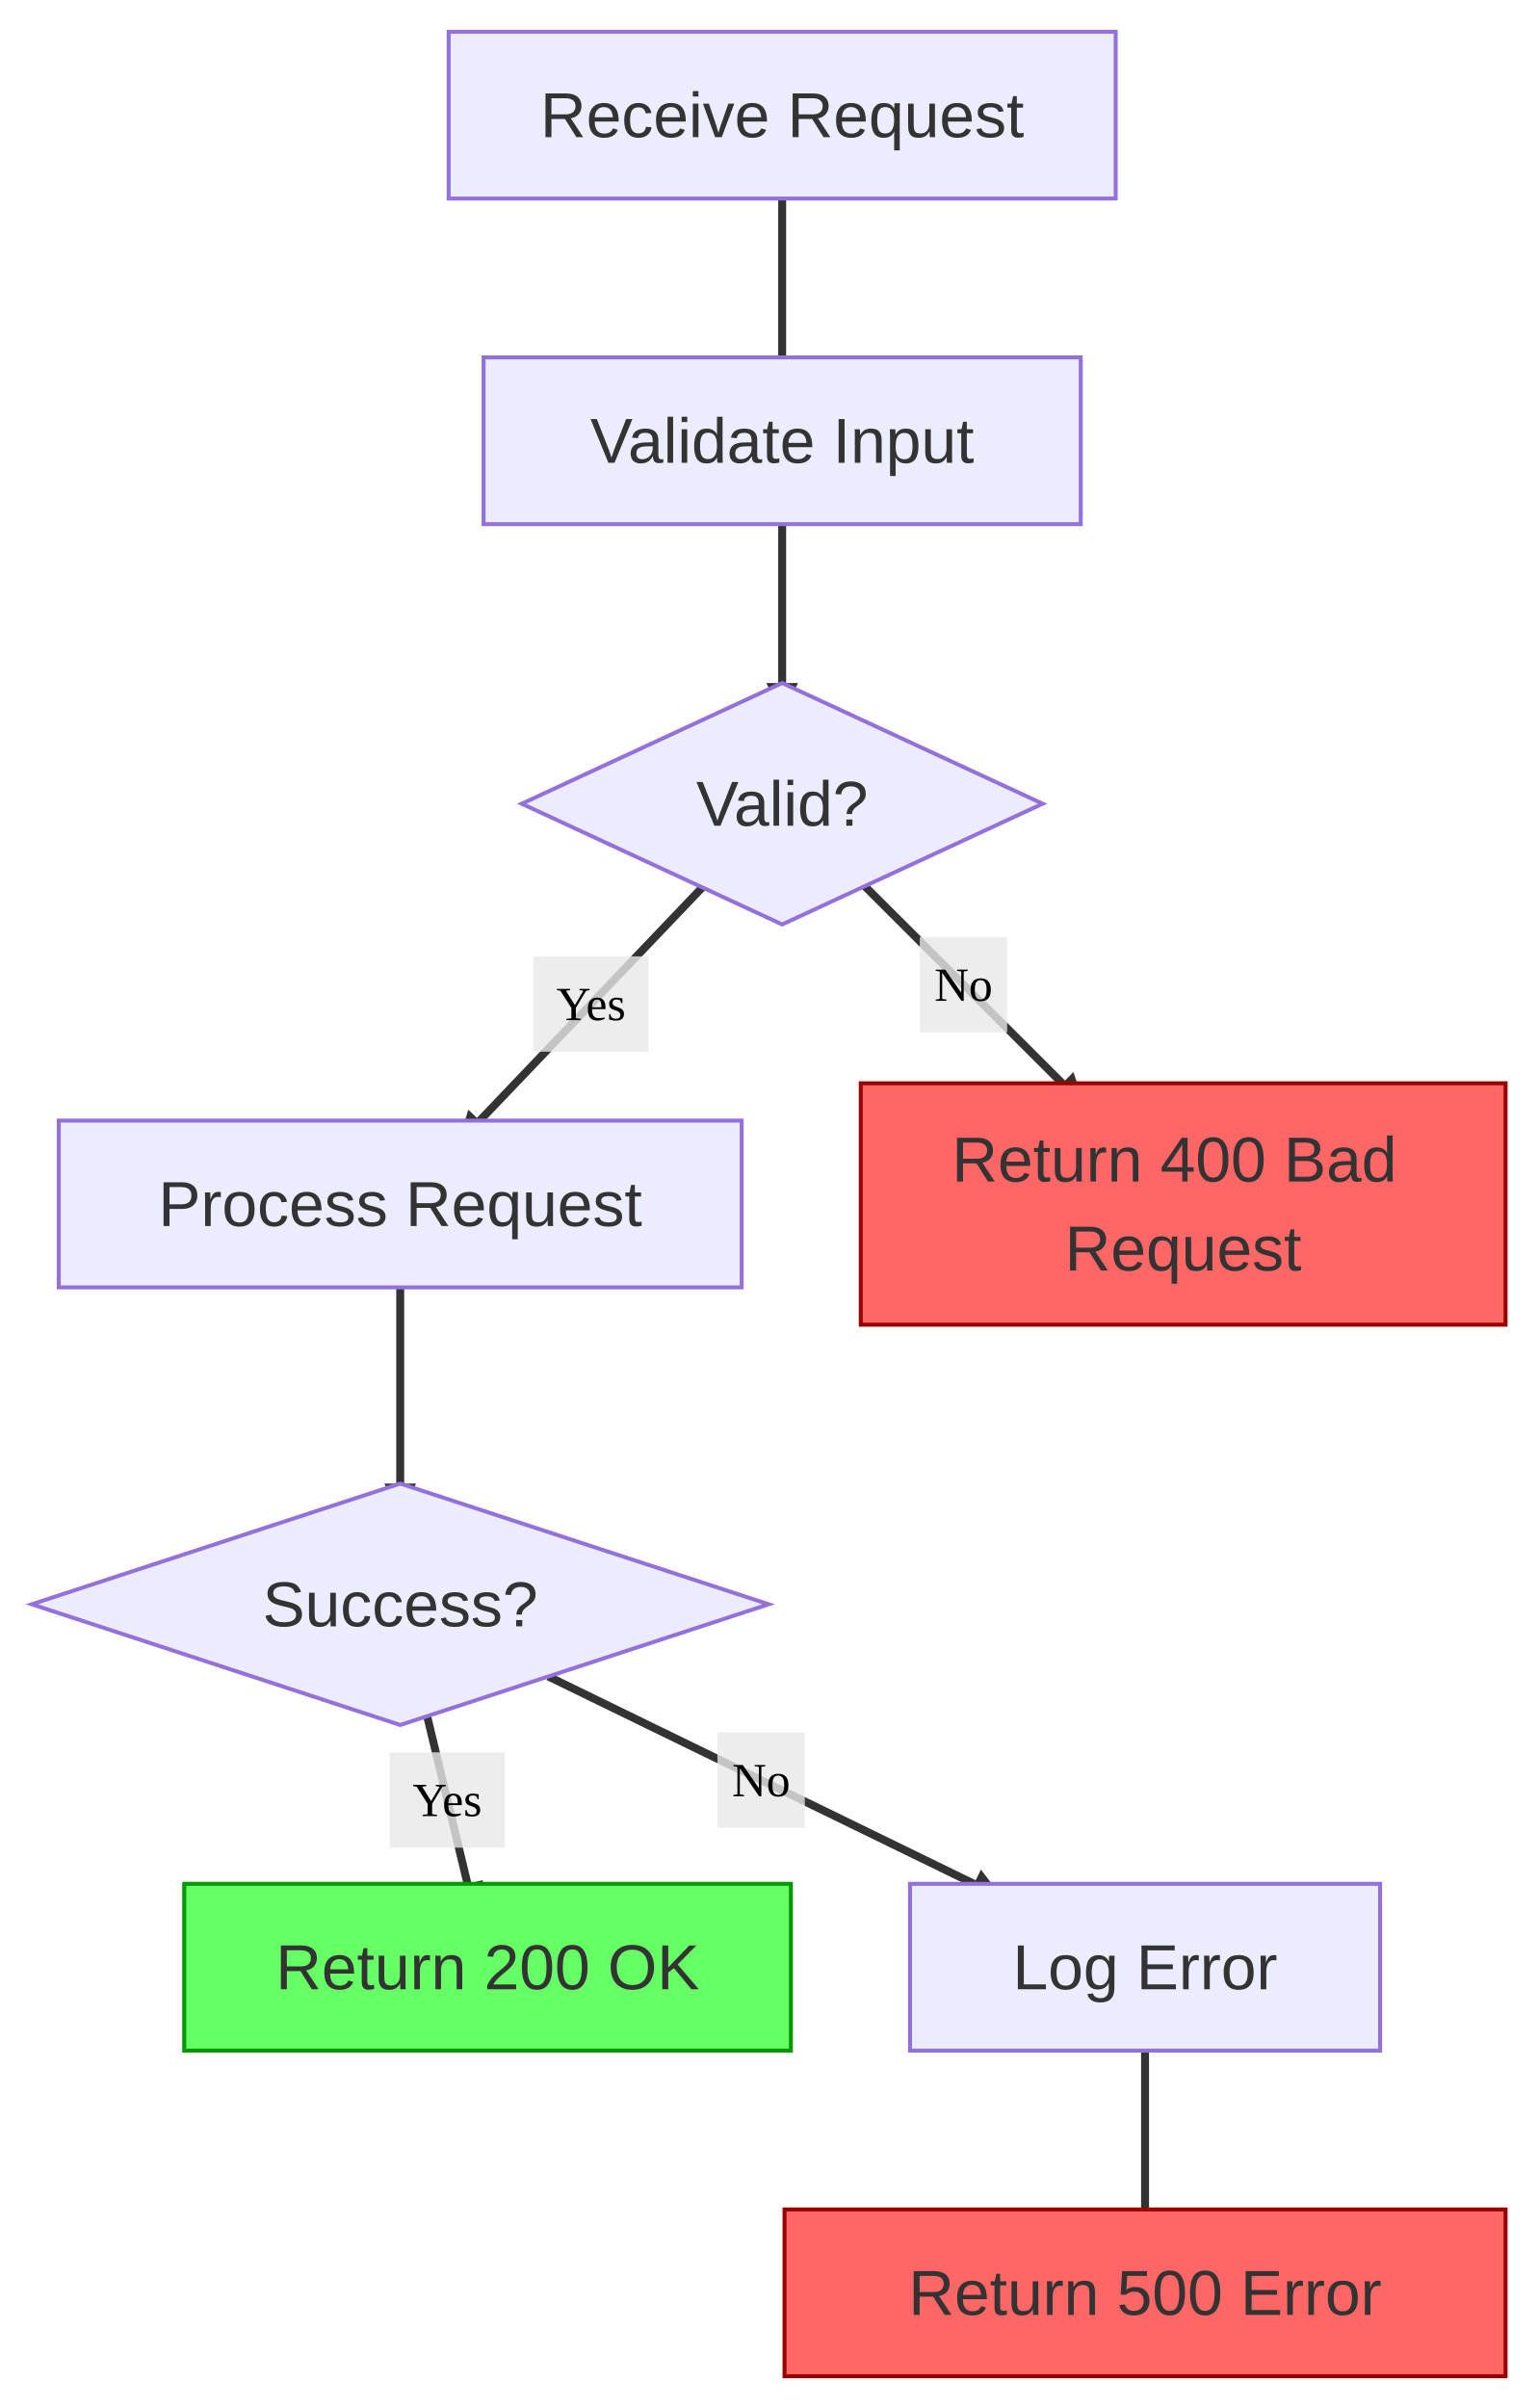
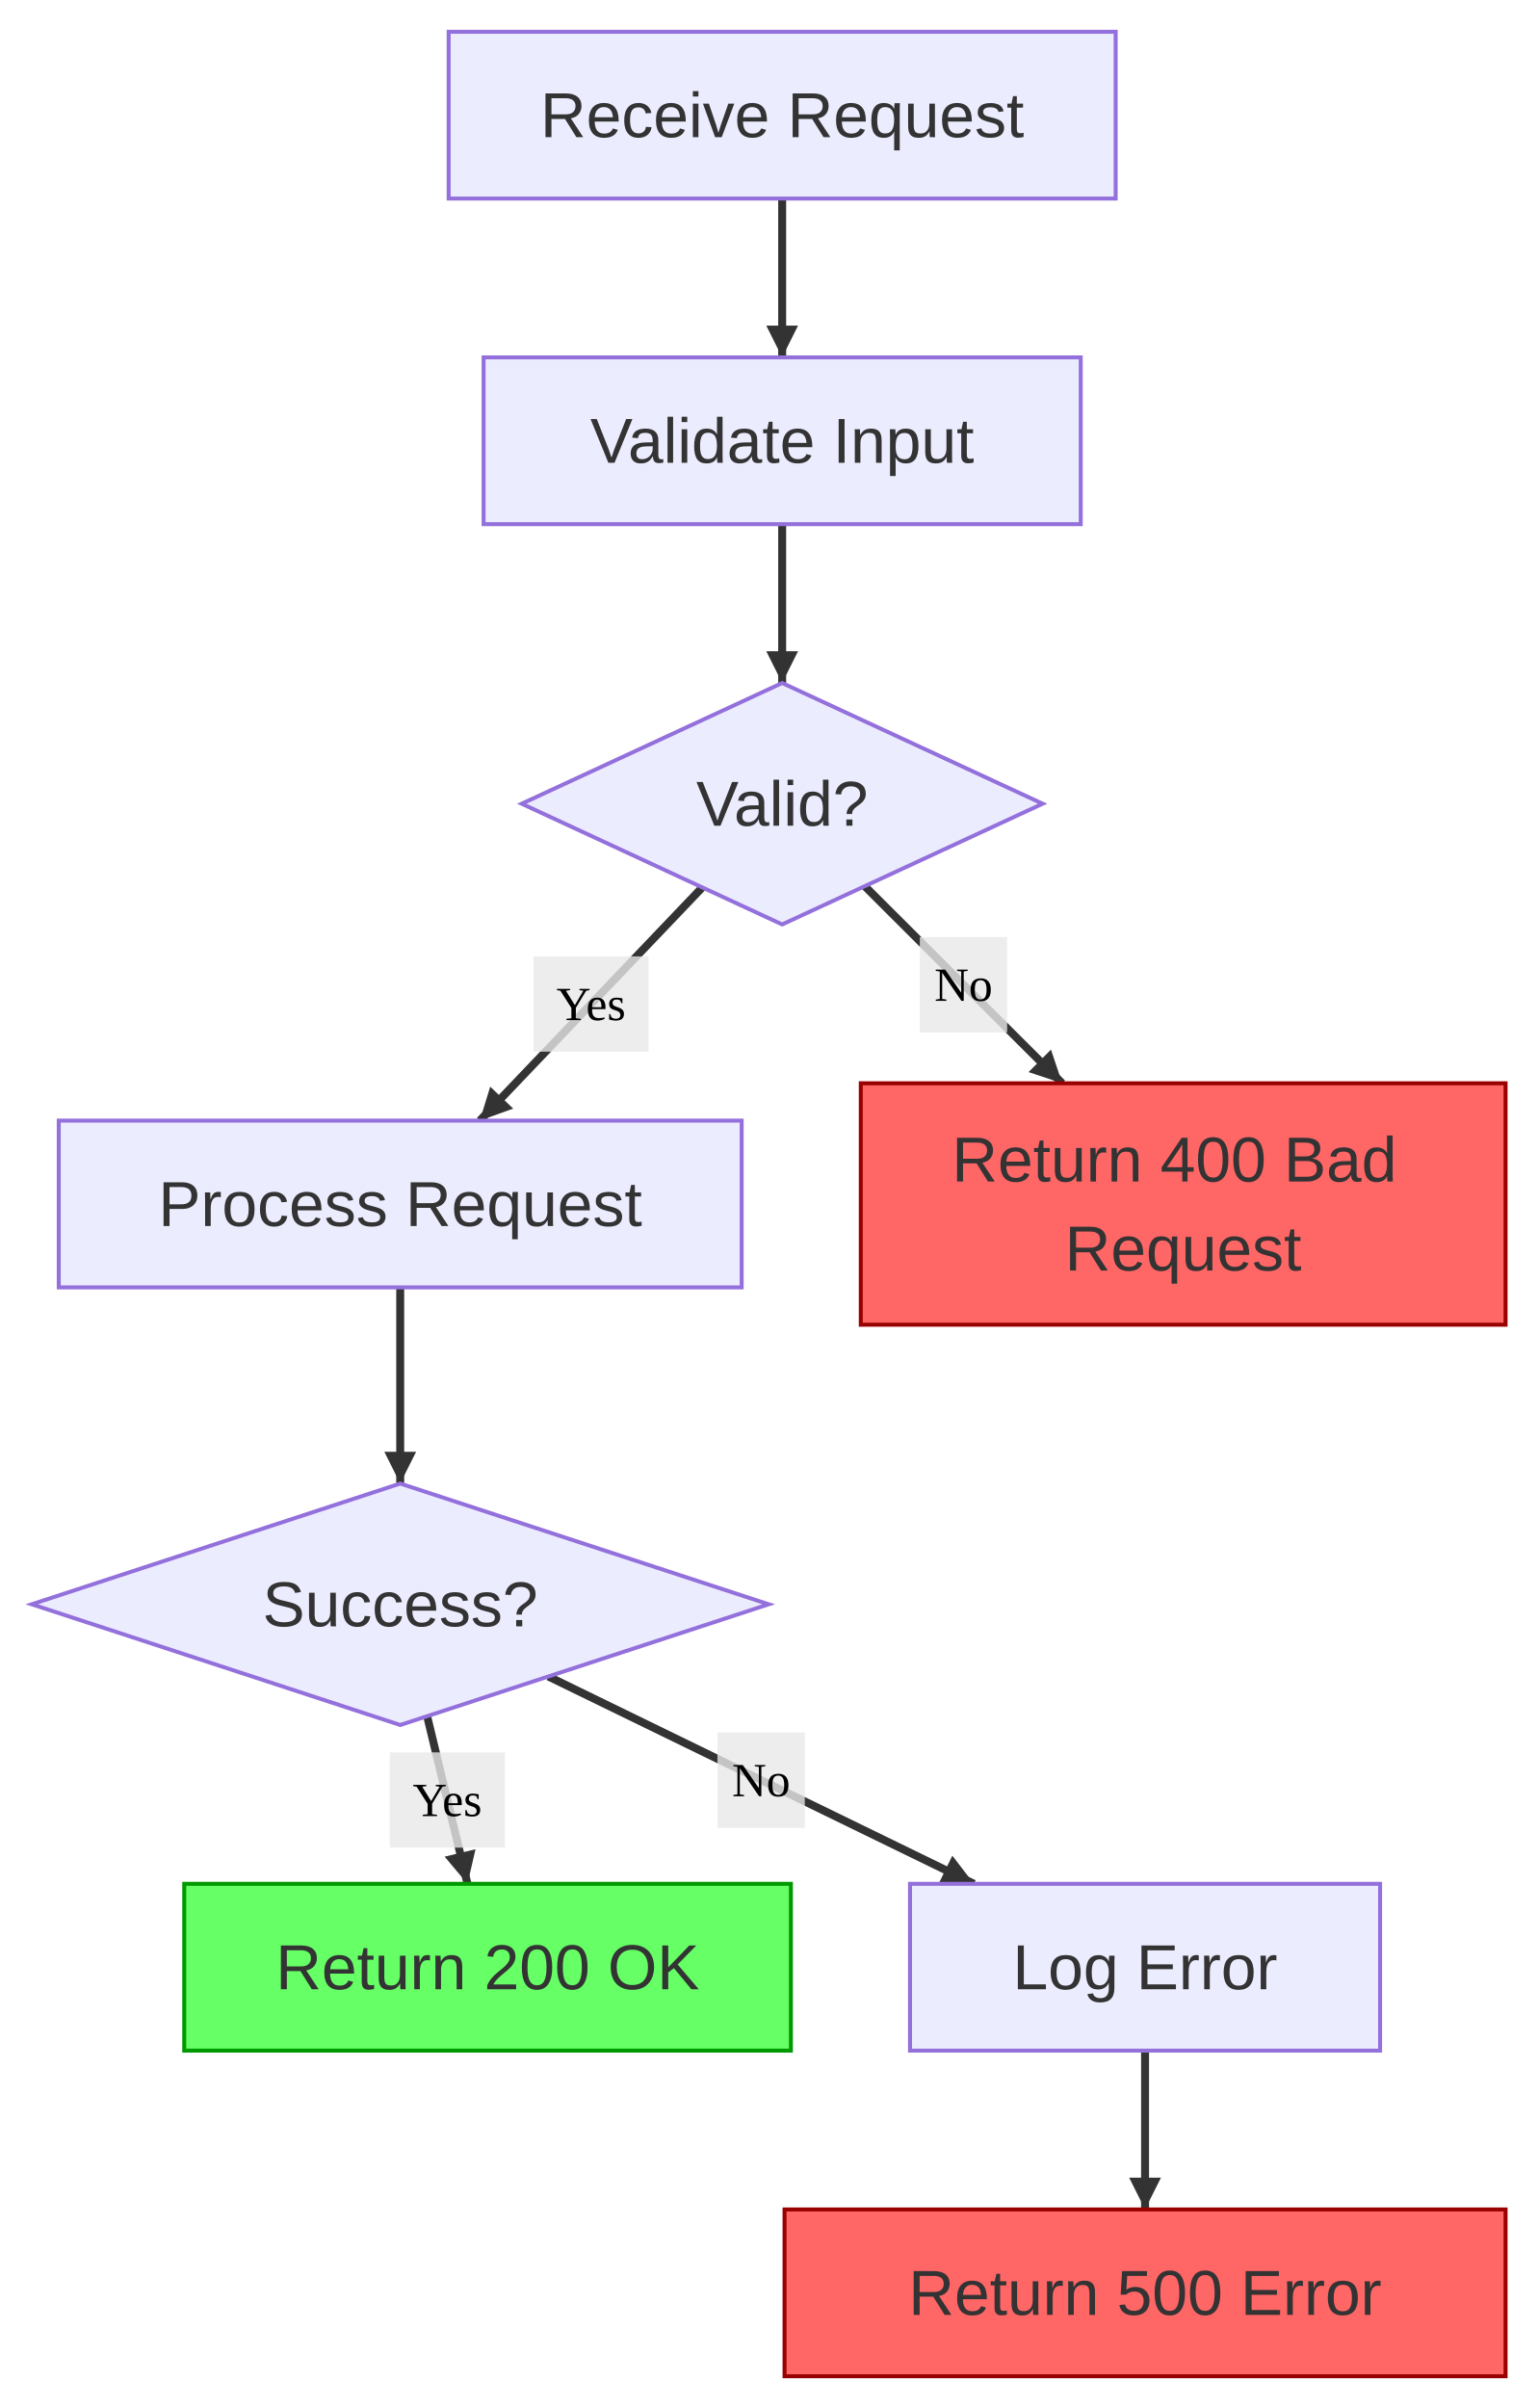
<svg xmlns="http://www.w3.org/2000/svg" viewBox="-8.0 -8.0 387.2 606.4" width="387.2" height="606.4" style="background-color: white">
  <defs>
-     <marker id="arrow" viewBox="0 0 10 10" markerWidth="8" markerHeight="8" refX="0" refY="5" orient="auto" markerUnits="userSpaceOnUse">
+     <marker id="arrow" viewBox="0 0 10 10" markerWidth="8" markerHeight="8" refX="10" refY="5" orient="auto" markerUnits="userSpaceOnUse">
      <path d="M 0 0 L 10 5 L 0 10 z" fill="#333333" />
    </marker>
    <marker id="circle-end" viewBox="0 0 10 10" markerWidth="8" markerHeight="8" refX="10" refY="5" orient="auto" markerUnits="userSpaceOnUse">
      <circle cx="5" cy="5" r="5" fill="#333333" />
    </marker>
    <marker id="cross-end" viewBox="0 0 11 11" markerWidth="8" markerHeight="8" refX="10" refY="5.5" orient="auto" markerUnits="userSpaceOnUse">
      <path d="M 1,1 l 9,9 M 10,1 l -9,9" stroke="#333333" stroke-width="2" />
    </marker>
-     <marker id="arrow-reverse" viewBox="0 0 10 10" markerWidth="8" markerHeight="8" refX="0" refY="5" orient="auto-start-reverse" markerUnits="userSpaceOnUse">
+     <marker id="arrow-reverse" viewBox="0 0 10 10" markerWidth="8" markerHeight="8" refX="10" refY="5" orient="auto-start-reverse" markerUnits="userSpaceOnUse">
      <path d="M 0 0 L 10 5 L 0 10 z" fill="#333333" />
    </marker>
  </defs>
  <style>.node rect, .node polygon, .node circle, .node &gt; path, .node line { fill: #ECECFF; stroke: #9370DB; stroke-width: 1; }
.node text { fill: #333333; font-family: "trebuchet ms", verdana, arial, sans-serif, "Apple Color Emoji", "Segoe UI Emoji", "Noto Color Emoji", "Twemoji Mozilla"; font-size: 16px; }
.edge path { fill: none; stroke: #333333; }
.edge text { fill: #333333; font-family: "trebuchet ms", verdana, arial, sans-serif, "Apple Color Emoji", "Segoe UI Emoji", "Noto Color Emoji", "Twemoji Mozilla"; font-size: 12px; }
.subgraph rect { fill: #ffffde; stroke: #aaaa33; stroke-width: 1; opacity: 0.5; }
.subgraph text { fill: #333333; font-family: "trebuchet ms", verdana, arial, sans-serif, "Apple Color Emoji", "Segoe UI Emoji", "Noto Color Emoji", "Twemoji Mozilla"; font-size: 12px; font-weight: bold; }
</style>
  <g class="edge" data-edge-source="A" data-edge-target="B">
    <path d="M189.0,42.0 L189.0,82.0" stroke-width="2" marker-end="url(#arrow)" />
  </g>
  <g class="edge" data-edge-source="B" data-edge-target="C">
    <path d="M189.0,124.0 L189.0,164.0" stroke-width="2" marker-end="url(#arrow)" />
  </g>
  <g class="edge" data-edge-source="C" data-edge-target="D">
    <path d="M168.88,215.48 L112.84,274.2" stroke-width="2" marker-end="url(#arrow)" />
  </g>
  <g class="edge" data-edge-source="C" data-edge-target="E">
    <path d="M209.8,215.16 L259.54,264.8" stroke-width="2" marker-end="url(#arrow)" />
  </g>
  <g class="edge" data-edge-source="D" data-edge-target="F">
    <path d="M92.8,316.2 L92.8,365.6" stroke-width="2" marker-end="url(#arrow)" />
  </g>
  <g class="edge" data-edge-source="F" data-edge-target="G">
    <path d="M99.58,424.18 L109.75,466.4" stroke-width="2" marker-end="url(#arrow)" />
  </g>
  <g class="edge" data-edge-source="F" data-edge-target="H">
    <path d="M130.11,414.18 L237.3,466.4" stroke-width="2" marker-end="url(#arrow)" />
  </g>
  <g class="edge" data-edge-source="H" data-edge-target="I">
    <path d="M280.4,508.4 L280.4,548.4" stroke-width="2" marker-end="url(#arrow)" />
  </g>
  <g class="node" data-node-id="A">
    <rect x="105" y="0.0" width="168.0" height="42.0" />
    <text text-anchor="middle" dominant-baseline="central" font-family="&quot;trebuchet ms&quot;, verdana, arial, sans-serif, &quot;Apple Color Emoji&quot;, &quot;Segoe UI Emoji&quot;, &quot;Noto Color Emoji&quot;, &quot;Twemoji Mozilla&quot;" x="189" y="21">Receive Request</text>
  </g>
  <g class="node" data-node-id="B">
    <rect x="113.8" y="82.0" width="150.4" height="42.0" />
    <text text-anchor="middle" dominant-baseline="central" font-family="&quot;trebuchet ms&quot;, verdana, arial, sans-serif, &quot;Apple Color Emoji&quot;, &quot;Segoe UI Emoji&quot;, &quot;Noto Color Emoji&quot;, &quot;Twemoji Mozilla&quot;" x="189" y="103">Validate Input</text>
  </g>
  <g class="node" data-node-id="C">
    <polygon points="189.0,164.0 254.6,194.4 189.0,224.8 123.4,194.4" />
    <text text-anchor="middle" dominant-baseline="central" font-family="&quot;trebuchet ms&quot;, verdana, arial, sans-serif, &quot;Apple Color Emoji&quot;, &quot;Segoe UI Emoji&quot;, &quot;Noto Color Emoji&quot;, &quot;Twemoji Mozilla&quot;" x="189" y="194.4">Valid?</text>
  </g>
  <g class="node" data-node-id="D">
    <rect x="6.8" y="274.2" width="172.0" height="42.0" />
    <text text-anchor="middle" dominant-baseline="central" font-family="&quot;trebuchet ms&quot;, verdana, arial, sans-serif, &quot;Apple Color Emoji&quot;, &quot;Segoe UI Emoji&quot;, &quot;Noto Color Emoji&quot;, &quot;Twemoji Mozilla&quot;" x="92.8" y="295.2">Process Request</text>
  </g>
  <g class="node" data-node-id="E">
    <rect x="208.8" y="264.8" width="162.4" height="60.8" style="fill:#f66;stroke:#900" />
    <text text-anchor="middle" dominant-baseline="central" font-family="&quot;trebuchet ms&quot;, verdana, arial, sans-serif, &quot;Apple Color Emoji&quot;, &quot;Segoe UI Emoji&quot;, &quot;Noto Color Emoji&quot;, &quot;Twemoji Mozilla&quot;" x="290" y="284">
      <tspan x="290" y="284">Return 400 Bad</tspan>
      <tspan x="290" y="306.4">Request</tspan>
    </text>
  </g>
  <g class="node" data-node-id="F">
    <polygon points="92.8,365.6 185.6,396.0 92.8,426.4 0.0,396.0" />
    <text text-anchor="middle" dominant-baseline="central" font-family="&quot;trebuchet ms&quot;, verdana, arial, sans-serif, &quot;Apple Color Emoji&quot;, &quot;Segoe UI Emoji&quot;, &quot;Noto Color Emoji&quot;, &quot;Twemoji Mozilla&quot;" x="92.8" y="396">Success?</text>
  </g>
  <g class="node" data-node-id="G">
    <rect x="38.4" y="466.4" width="152.8" height="42.0" style="fill:#6f6;stroke:#090" />
    <text text-anchor="middle" dominant-baseline="central" font-family="&quot;trebuchet ms&quot;, verdana, arial, sans-serif, &quot;Apple Color Emoji&quot;, &quot;Segoe UI Emoji&quot;, &quot;Noto Color Emoji&quot;, &quot;Twemoji Mozilla&quot;" x="114.8" y="487.4">Return 200 OK</text>
  </g>
  <g class="node" data-node-id="H">
    <rect x="221.2" y="466.4" width="118.4" height="42.0" />
    <text text-anchor="middle" dominant-baseline="central" font-family="&quot;trebuchet ms&quot;, verdana, arial, sans-serif, &quot;Apple Color Emoji&quot;, &quot;Segoe UI Emoji&quot;, &quot;Noto Color Emoji&quot;, &quot;Twemoji Mozilla&quot;" x="280.4" y="487.4">Log Error</text>
  </g>
  <g class="node" data-node-id="I">
    <rect x="189.6" y="548.4" width="181.6" height="42.0" style="fill:#f66;stroke:#900" />
    <text text-anchor="middle" dominant-baseline="central" font-family="&quot;trebuchet ms&quot;, verdana, arial, sans-serif, &quot;Apple Color Emoji&quot;, &quot;Segoe UI Emoji&quot;, &quot;Noto Color Emoji&quot;, &quot;Twemoji Mozilla&quot;" x="280.4" y="569.4">Return 500 Error</text>
  </g>
  <g class="edge-label" data-edge-source="C" data-edge-target="D">
    <rect x="126.36" y="232.84" width="29.0" height="24.0" fill="rgba(232,232,232,0.8)" stroke="none" />
    <text text-anchor="middle" dominant-baseline="central" x="140.86" y="244.84">Yes</text>
  </g>
  <g class="edge-label" data-edge-source="C" data-edge-target="E">
    <rect x="223.67" y="227.98" width="22.0" height="24.0" fill="rgba(232,232,232,0.8)" stroke="none" />
    <text text-anchor="middle" dominant-baseline="central" x="234.67" y="239.98">No</text>
  </g>
  <g class="edge-label" data-edge-source="F" data-edge-target="G">
    <rect x="90.16" y="433.29" width="29.0" height="24.0" fill="rgba(232,232,232,0.8)" stroke="none" />
    <text text-anchor="middle" dominant-baseline="central" x="104.66" y="445.29">Yes</text>
  </g>
  <g class="edge-label" data-edge-source="F" data-edge-target="H">
    <rect x="172.7" y="428.29" width="22.0" height="24.0" fill="rgba(232,232,232,0.8)" stroke="none" />
    <text text-anchor="middle" dominant-baseline="central" x="183.7" y="440.29">No</text>
  </g>
</svg>
